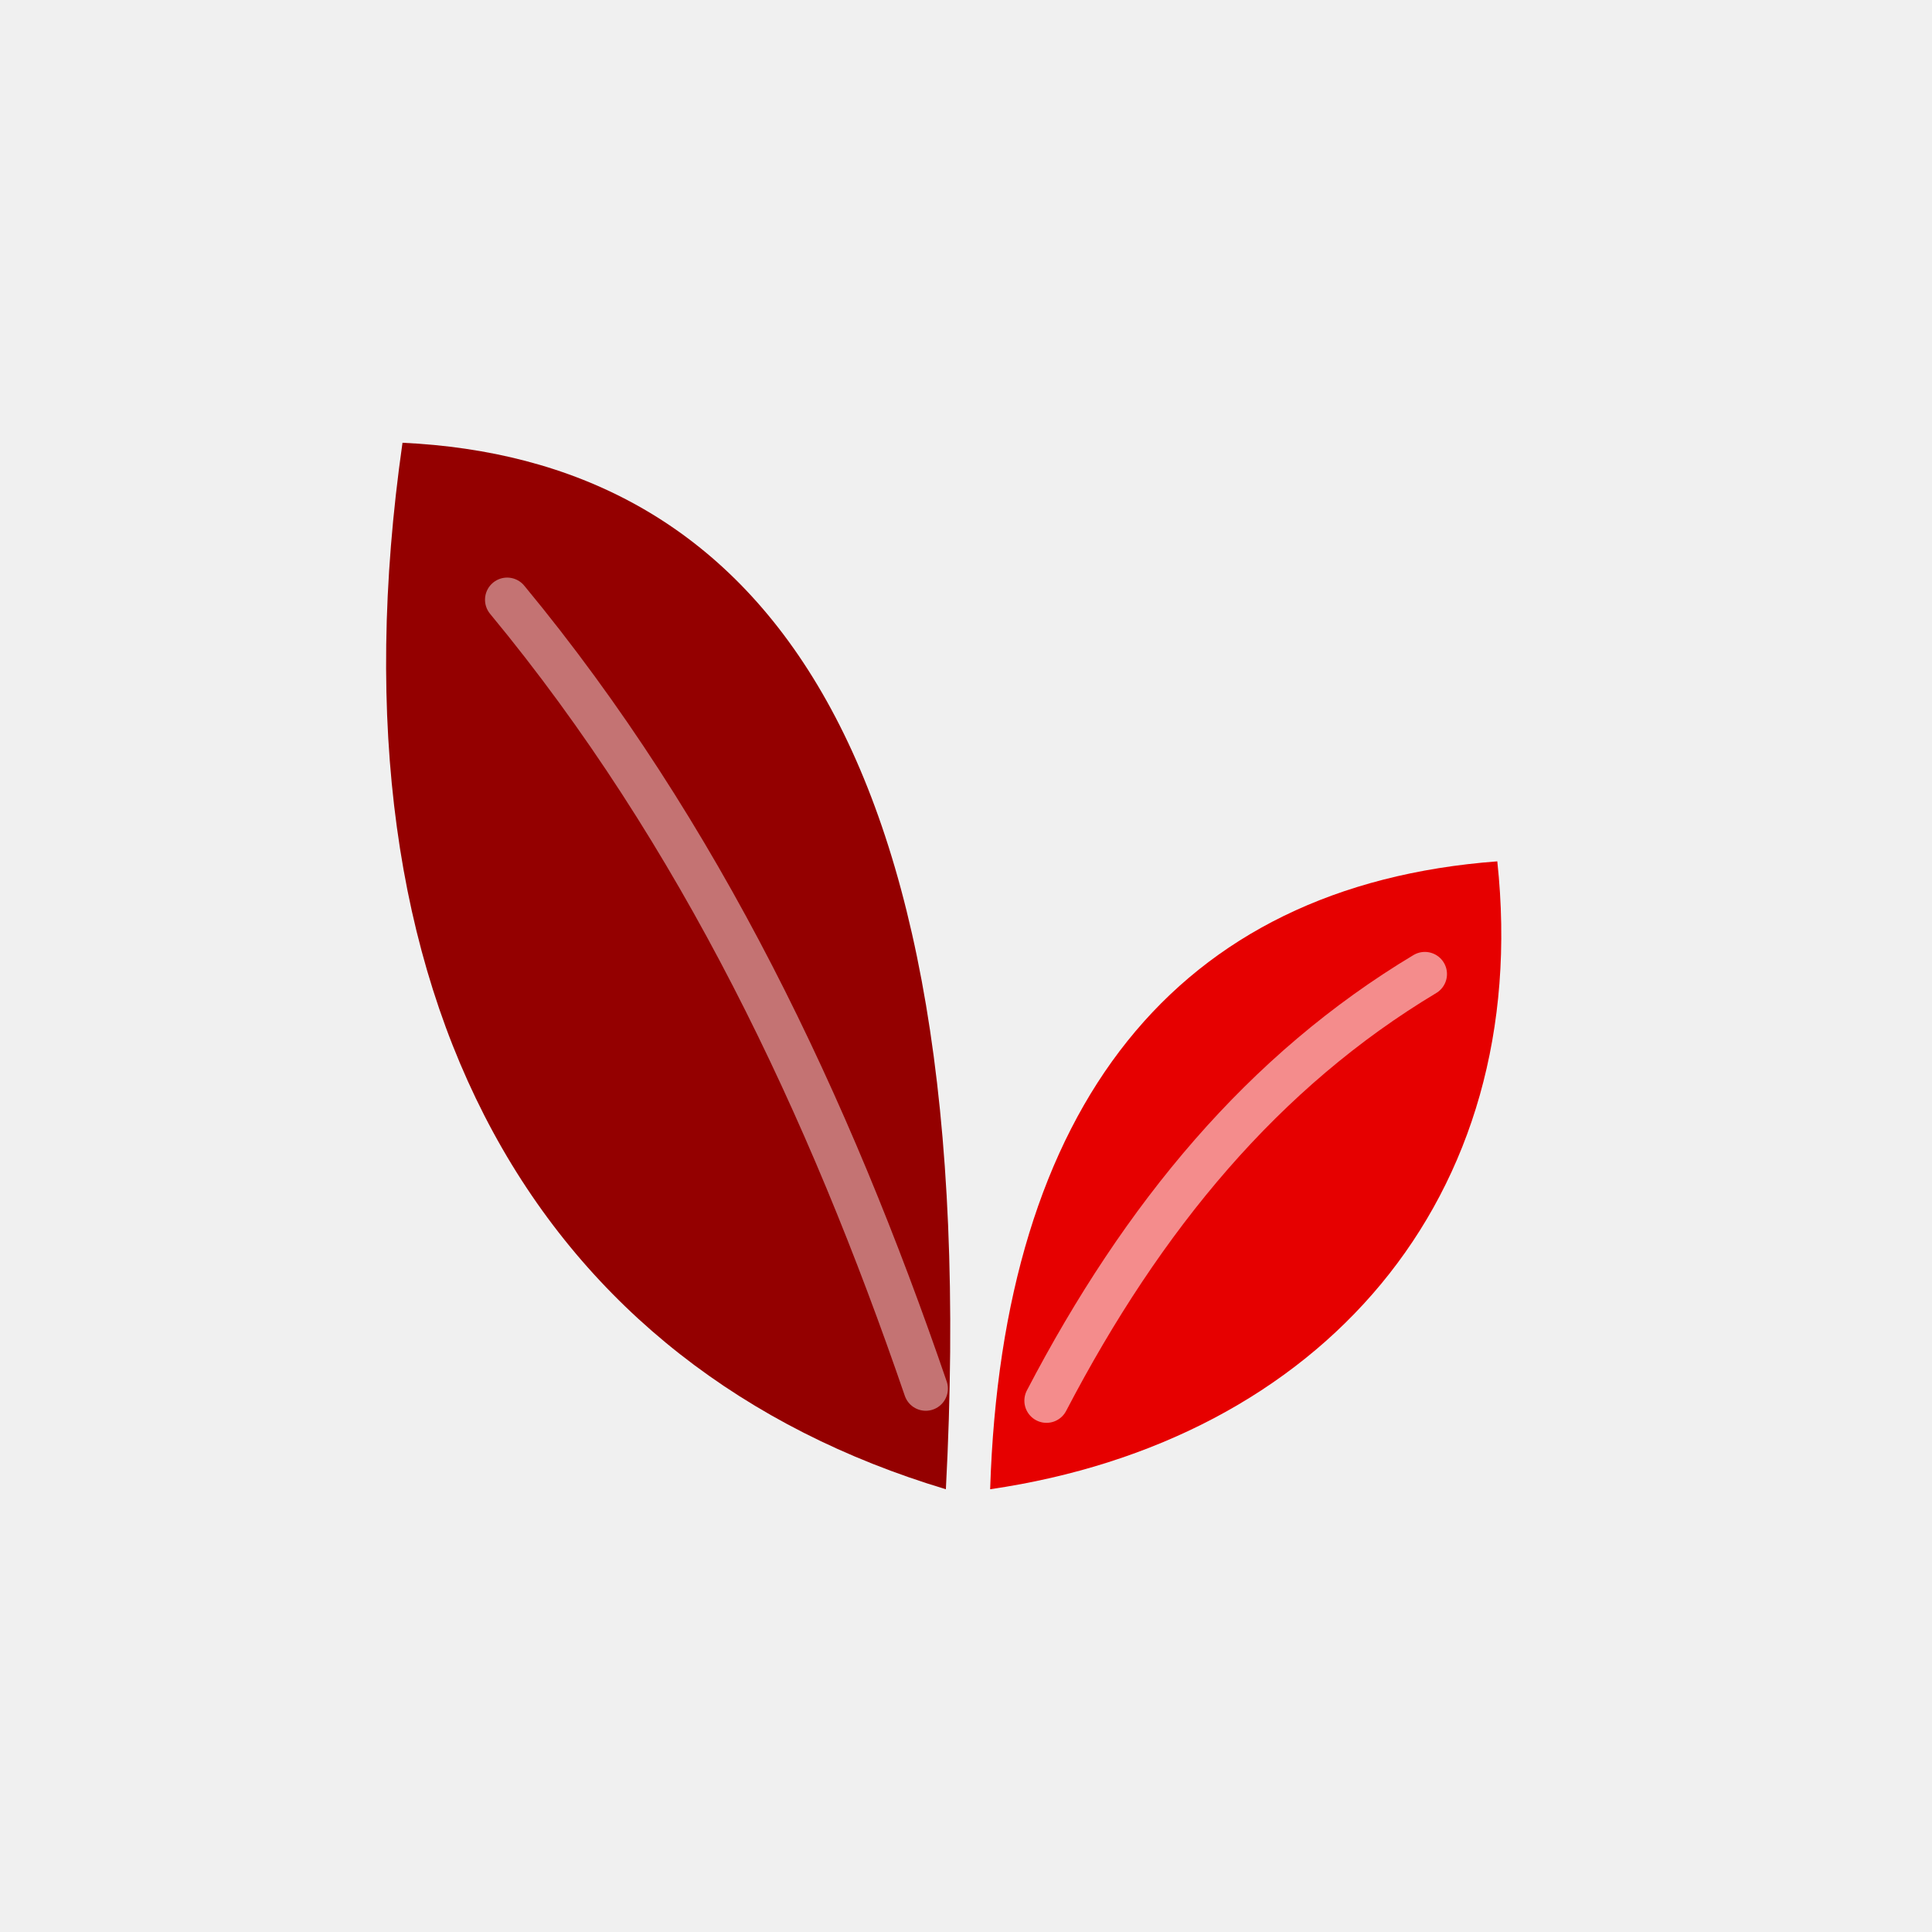
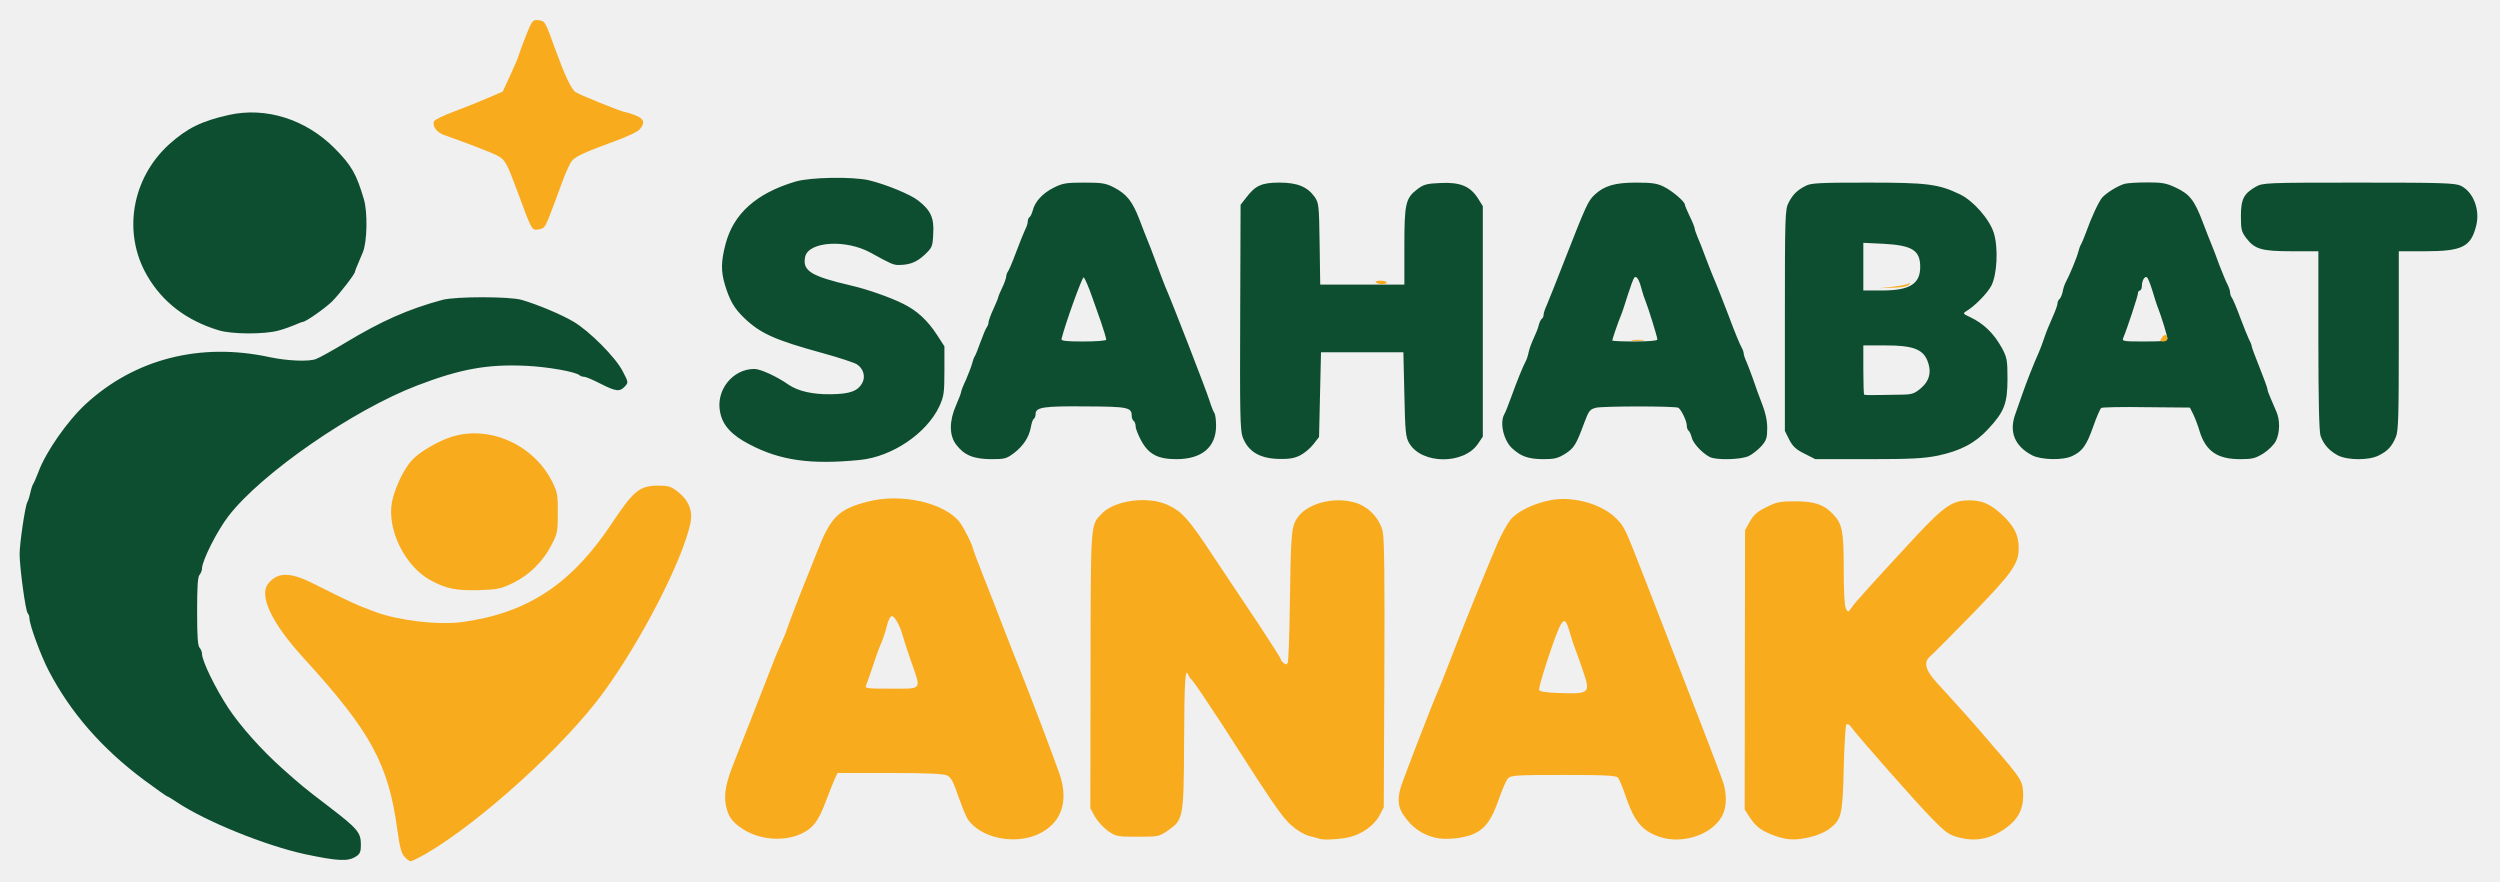
- <svg xmlns="http://www.w3.org/2000/svg" viewBox="0 0 48 48">
-   <g transform="translate(0 -1)">
-     <path d="M23.5 38C13.5 35 8 26 10 12c8.5.4 14.5 7 13.5 26z" fill="#940000" />
-     <path d="M24.6 38c.3-9.5 4.6-15 12.6-15.6.9 8.4-4.4 14.4-12.6 15.6z" fill="#e60000" />
-     <path d="M23 35.5c-2.4-7-5.6-13.8-10.4-19.6" stroke="#ffffff" stroke-opacity=".45" stroke-width="1.1" stroke-linecap="round" fill="none" />
-     <path d="M26 35.8c2.4-4.6 5.4-8.2 9.4-10.6" stroke="#ffffff" stroke-opacity=".55" stroke-width="1.1" stroke-linecap="round" fill="none" />
-   </g>
+ <svg xmlns="http://www.w3.org/2000/svg" viewBox="174.0 559.9 1274.6 449.3">
+   <path fill="#0d4e30" d="M355.6 996.5C357.5 995.3 358.0 994.1 358.0 990.7C358.0 984.3 356.5 982.5 341.2 970.8C328.6 961.2 327.0 959.8 317.7 951.5C307.4 942.3 296.6 930.2 290.5 921.0C284.0 911.2 277.0 896.9 277.0 893.3C277.0 892.3 276.4 890.8 275.8 890.2C274.8 889.2 274.5 884.1 274.5 871.5C274.5 858.9 274.8 853.8 275.8 852.9C276.4 852.2 277.0 850.7 277.0 849.7C277.0 845.8 284.7 830.5 290.5 823.0C307.2 801.3 354.0 768.9 386.8 756.4C408.7 748.0 422.6 745.5 442.0 746.4C453.4 746.9 467.8 749.5 469.6 751.3C470.0 751.7 471.0 752.0 471.9 752.0C472.7 752.0 476.4 753.6 480.1 755.5C488.0 759.5 490.0 759.8 492.6 756.9C494.4 754.9 494.4 754.8 491.5 749.2C487.8 742.0 474.5 728.7 466.4 723.9C460.3 720.3 448.5 715.3 440.0 712.8C433.9 711.0 406.2 711.0 399.5 712.8C382.1 717.5 368.4 723.6 350.0 734.7C343.7 738.5 337.0 742.2 335.2 742.9C331.7 744.4 320.5 743.9 311.5 742.0C276.1 734.3 242.7 742.9 217.7 765.9C208.3 774.6 197.3 790.4 193.6 800.5C192.5 803.2 191.4 806.0 191.0 806.5C190.6 807.0 189.9 809.1 189.5 811.0C189.1 812.9 188.4 815.1 187.9 816.0C186.8 818.0 184.0 837.0 184.0 842.4C184.0 849.0 187.0 871.4 188.1 872.5C188.6 873.0 189.0 874.2 189.0 875.1C189.0 878.4 194.9 894.4 198.9 902.0C210.1 923.4 226.0 941.6 247.6 957.7C253.8 962.3 259.1 966.0 259.4 966.0C259.7 966.0 261.8 967.3 264.2 968.9C278.9 978.7 309.3 991.0 329.5 995.4C346.6 999.0 351.5 999.2 355.6 996.5ZM316.1 728.4C319.1 727.6 322.9 726.2 324.7 725.4C326.4 724.6 328.1 724.0 328.4 724.0C329.9 724.0 339.7 717.1 343.3 713.6C347.1 709.8 355.0 699.6 355.0 698.4C355.0 698.1 355.6 696.4 356.4 694.7C357.1 692.9 358.3 690.1 359.0 688.5C361.2 683.3 361.5 668.0 359.5 661.4C355.7 648.5 353.2 644.2 344.5 635.4C329.8 620.7 309.6 614.3 290.7 618.5C276.8 621.6 269.3 625.3 260.2 633.5C241.1 650.9 236.4 678.7 249.0 700.4C256.8 713.9 269.0 723.3 285.5 728.3C292.3 730.4 309.1 730.4 316.1 728.4ZM612.4 794.4C628.8 792.8 646.4 780.9 652.9 767.1C655.2 762.0 655.5 760.4 655.5 749.0L655.5 736.5L651.9 730.9C646.9 723.2 641.6 718.3 634.5 714.8C627.7 711.4 616.2 707.4 608.0 705.5C587.4 700.7 583.0 698.0 584.5 690.8C586.3 683.0 605.2 681.8 617.8 688.7C628.1 694.4 629.5 695.0 632.1 695.0C637.7 695.0 641.3 693.6 645.3 689.9C649.3 686.1 649.5 685.7 649.8 679.0C650.3 671.0 648.5 667.1 642.2 662.2C638.2 659.0 625.7 653.9 617.0 651.8C608.8 649.9 587.0 650.2 579.5 652.5C559.6 658.4 547.9 668.9 543.9 684.4C541.6 693.2 541.5 698.1 543.6 705.1C546.0 713.1 548.4 717.2 553.4 722.0C561.8 730.0 568.9 733.2 594.0 740.1C602.0 742.3 609.5 744.8 610.8 745.6C614.1 747.7 615.3 751.6 613.8 754.8C611.5 759.3 607.5 760.8 597.4 760.9C588.0 761.0 580.9 759.3 576.0 756.0C570.0 751.8 561.7 748.0 558.6 748.0C547.4 748.0 538.7 759.1 541.2 770.3C542.5 776.8 547.1 781.8 556.0 786.4C571.7 794.7 587.4 796.9 612.4 794.4ZM691.1 790.8C695.8 787.1 698.6 782.9 699.6 777.6C699.9 775.6 700.6 773.7 701.1 773.4C701.6 773.1 702.0 772.0 702.0 770.9C702.0 767.5 706.3 766.9 727.7 767.1C749.2 767.2 751.0 767.6 751.0 772.0C751.0 773.0 751.5 774.2 752.0 774.5C752.5 774.8 753.0 776.1 753.0 777.3C753.0 778.5 754.3 781.7 755.8 784.5C759.6 791.5 764.3 794.0 773.8 794.0C786.7 794.0 794.0 787.9 794.0 777.0C794.0 773.9 793.6 771.0 793.1 770.4C792.7 769.9 791.5 767.0 790.6 764.0C788.8 758.4 771.5 713.7 768.0 705.8C767.5 704.5 765.4 699.2 763.5 694.0C761.6 688.8 759.6 683.6 759.1 682.5C758.6 681.4 756.8 676.7 755.0 672.0C751.3 662.4 748.5 658.9 741.8 655.4C737.7 653.3 735.7 653.0 726.7 653.0C717.6 653.0 715.8 653.3 711.2 655.6C705.6 658.4 701.6 662.7 700.5 667.3C700.1 668.8 699.4 670.3 698.9 670.6C698.4 670.9 698.0 671.9 698.0 672.8C698.0 673.7 697.4 675.7 696.6 677.1C695.9 678.6 693.8 683.8 692.0 688.6C690.2 693.5 688.3 697.9 687.8 698.5C687.4 699.0 687.0 700.1 687.0 701.0C686.9 701.8 686.1 704.3 685.0 706.5C683.9 708.7 683.1 710.8 683.0 711.2C683.0 711.6 681.9 714.4 680.5 717.4C679.1 720.4 678.0 723.5 678.0 724.2C678.0 725.0 677.6 726.0 677.2 726.6C676.7 727.1 675.3 730.4 674.0 734.0C672.7 737.6 671.4 741.0 671.0 741.5C670.6 742.0 670.0 743.7 669.6 745.3C669.2 746.8 667.8 750.5 666.5 753.5C665.1 756.4 664.0 759.3 664.0 759.8C664.0 760.3 662.8 763.4 661.4 766.6C657.9 774.6 657.9 781.9 661.5 786.6C665.6 792.0 670.3 793.9 679.2 794.0C686.3 794.0 687.1 793.8 691.1 790.8ZM837.0 792.0C839.1 790.9 842.1 788.4 843.7 786.3L846.5 782.7L847.0 761.1L847.5 739.5L868.5 739.5L889.5 739.5L890.0 761.0C890.4 780.2 890.7 782.9 892.5 785.9C898.9 796.7 920.3 796.8 927.5 786.2L930.0 782.5L930.0 723.7L930.0 665.0L927.5 661.0C923.6 654.9 918.5 652.7 908.5 653.2C901.4 653.5 899.9 653.9 896.7 656.3C890.6 660.9 890.0 663.7 890.0 685.6L890.0 705.0L868.6 705.0L847.1 705.0L846.8 684.2C846.5 664.4 846.4 663.4 844.2 660.2C840.5 655.1 835.4 653.0 826.3 653.0C817.3 653.0 814.0 654.5 809.4 660.6L806.5 664.3L806.3 721.4C806.1 770.2 806.3 779.1 807.5 782.6C810.3 790.2 816.3 793.7 826.3 793.9C831.3 794.0 834.1 793.5 837.0 792.0ZM972.1 791.2C976.5 788.3 977.6 786.7 981.7 775.5C984.1 769.2 984.5 768.7 987.6 767.8C991.1 766.9 1028.2 766.9 1029.7 767.8C1031.2 768.8 1034.0 774.6 1034.0 776.9C1034.0 778.0 1034.4 779.1 1034.9 779.5C1035.4 779.8 1036.1 781.3 1036.5 782.9C1037.1 785.8 1041.8 790.9 1045.7 792.9C1049.0 794.6 1061.6 794.3 1065.6 792.4C1067.5 791.5 1070.3 789.2 1072.0 787.4C1074.6 784.4 1075.0 783.1 1075.0 778.2C1075.0 774.3 1074.1 770.2 1072.4 765.9C1071.0 762.4 1069.0 756.8 1067.9 753.5C1066.7 750.2 1065.2 746.1 1064.4 744.3C1063.6 742.6 1063.0 740.7 1063.0 740.1C1063.0 739.5 1062.6 738.2 1062.0 737.2C1060.8 734.9 1058.8 730.2 1055.0 720.0C1051.1 710.0 1050.6 708.6 1048.7 704.0C1047.8 702.1 1045.7 696.7 1043.9 692.0C1042.2 687.3 1040.1 682.1 1039.3 680.3C1038.6 678.6 1038.0 676.8 1038.0 676.3C1038.0 675.8 1036.9 673.0 1035.5 670.2C1034.1 667.3 1033.0 664.6 1033.0 664.2C1033.0 662.7 1026.6 657.2 1022.3 655.1C1018.9 653.4 1016.3 653.0 1008.1 653.0C997.4 653.0 991.9 654.6 987.0 659.2C983.7 662.3 982.6 664.7 972.5 690.5C967.8 702.6 963.3 713.9 962.5 715.7C961.7 717.4 961.0 719.5 961.0 720.3C961.0 721.2 960.6 722.1 960.1 722.4C959.6 722.7 958.9 724.2 958.5 725.7C958.2 727.2 957.0 730.1 956.0 732.2C955.0 734.3 953.8 737.5 953.4 739.3C953.1 741.0 952.4 743.1 951.9 744.0C950.5 746.6 947.4 754.2 944.6 762.0C943.1 766.1 941.5 770.3 940.9 771.2C938.5 775.7 940.7 784.7 945.1 788.6C949.6 792.7 953.3 793.9 960.6 794.0C966.6 794.0 968.2 793.6 972.1 791.2ZM1162.0 792.2C1173.7 789.7 1181.0 785.8 1187.6 778.7C1195.9 769.8 1197.5 765.6 1197.5 753.0C1197.5 743.4 1197.2 742.1 1194.7 737.4C1190.5 729.8 1185.4 724.9 1178.5 721.6C1174.8 719.9 1174.7 719.7 1176.4 718.6C1180.6 716.2 1187.3 709.4 1189.3 705.5C1192.2 699.8 1192.9 686.2 1190.5 678.6C1188.3 671.6 1180.0 662.2 1173.3 659.0C1162.3 653.7 1156.6 653.0 1126.2 653.0C1102.1 653.0 1097.4 653.2 1094.7 654.6C1090.2 656.9 1088.1 659.0 1085.9 663.2C1084.1 666.7 1084.0 669.9 1084.0 723.2L1084.0 779.6L1086.2 784.0C1088.0 787.5 1089.7 789.1 1094.0 791.2L1099.5 794.0L1126.5 794.0C1148.7 794.0 1155.0 793.6 1162.0 792.2ZM1230.5 792.4C1235.7 790.0 1237.8 787.0 1241.2 777.4C1242.9 772.5 1244.8 768.2 1245.3 767.9C1245.8 767.5 1256.2 767.3 1268.4 767.5L1290.5 767.7L1292.2 771.1C1293.1 773.0 1294.6 776.8 1295.4 779.6C1298.5 789.9 1304.5 794.0 1316.1 794.0C1322.4 794.0 1323.9 793.6 1328.1 791.0C1330.8 789.2 1333.5 786.5 1334.4 784.6C1336.4 780.4 1336.5 774.1 1334.6 769.8C1333.8 768.0 1332.5 764.9 1331.6 762.8C1330.7 760.8 1330.0 758.8 1330.0 758.2C1330.0 757.7 1328.2 752.7 1326.0 747.2C1323.8 741.8 1322.0 736.9 1322.0 736.4C1322.0 735.9 1321.4 734.3 1320.6 732.9C1319.9 731.4 1317.8 726.2 1316.0 721.4C1314.2 716.5 1312.3 712.1 1311.8 711.5C1311.4 711.0 1311.0 709.9 1311.0 709.0C1311.0 708.2 1310.4 706.4 1309.7 705.0C1308.9 703.6 1307.1 699.1 1305.5 695.0C1304.0 690.9 1302.2 686.1 1301.5 684.5C1300.8 682.9 1298.8 677.7 1297.0 673.0C1292.8 662.0 1290.4 658.9 1283.4 655.6C1278.6 653.3 1276.4 652.9 1268.9 652.9C1264.1 652.9 1258.9 653.2 1257.3 653.6C1254.0 654.5 1248.2 658.0 1245.8 660.6C1244.0 662.7 1240.3 670.6 1237.5 678.5C1236.5 681.2 1235.3 684.0 1235.0 684.5C1234.6 685.0 1234.0 686.7 1233.6 688.3C1233.0 690.9 1229.0 700.6 1227.1 704.0C1226.6 704.9 1225.9 707.0 1225.6 708.8C1225.2 710.5 1224.4 712.2 1223.9 712.5C1223.4 712.9 1223.0 713.8 1223.0 714.6C1223.0 715.5 1221.8 718.7 1220.4 721.8C1219.0 724.9 1217.1 729.5 1216.3 732.0C1215.5 734.5 1214.2 737.9 1213.5 739.5C1210.9 745.2 1206.9 755.5 1205.0 761.0C1204.0 764.0 1202.4 768.5 1201.5 771.0C1198.2 780.0 1201.1 787.3 1210.0 792.0C1214.5 794.4 1225.8 794.7 1230.5 792.4ZM1386.8 792.1C1391.4 789.8 1393.5 787.5 1395.5 782.7C1396.8 779.6 1397.0 772.2 1397.0 733.5L1397.0 688.0L1410.2 688.0C1429.3 688.0 1433.7 685.8 1436.4 675.2C1438.6 666.9 1435.0 657.7 1428.6 654.6C1425.6 653.2 1419.1 653.0 1376.5 653.0C1329.1 653.0 1327.7 653.1 1324.1 655.1C1318.0 658.6 1316.5 661.4 1316.5 670.1C1316.5 676.9 1316.8 678.1 1319.3 681.4C1323.6 687.0 1327.2 688.0 1342.6 688.0L1356.0 688.0L1356.0 733.4C1356.0 764.6 1356.4 779.8 1357.1 782.1C1358.6 786.4 1361.5 789.7 1366.0 792.1C1370.9 794.6 1381.8 794.7 1386.8 792.1ZM1124.4 761.1C1124.2 760.9 1124.0 755.1 1124.0 748.3L1124.0 736.0L1135.2 736.0C1149.1 736.0 1154.2 737.9 1156.6 743.6C1158.9 749.2 1157.9 753.9 1153.4 757.8C1150.2 760.5 1148.9 761.0 1144.1 761.1C1141.0 761.1 1135.4 761.2 1131.7 761.3C1127.9 761.4 1124.6 761.3 1124.4 761.1ZM715.2 732.7C717.0 725.3 725.7 701.1 726.5 701.3C727.0 701.5 729.1 706.3 731.1 712.1C733.1 717.8 735.0 723.2 735.3 724.0C736.5 727.4 738.0 732.4 738.0 733.1C738.0 733.6 732.8 734.0 726.4 734.0C717.5 734.0 714.9 733.7 715.2 732.7ZM996.0 733.5C996.0 732.8 999.1 723.8 1000.5 720.5C1001.2 718.9 1002.7 714.1 1004.0 710.0C1005.3 705.9 1006.7 702.1 1007.2 701.5C1008.3 700.2 1009.7 702.3 1011.0 707.5C1011.6 709.7 1012.5 712.4 1013.0 713.5C1014.2 716.4 1019.0 731.7 1019.0 733.0C1019.0 733.6 1014.8 734.0 1007.5 734.0C1001.2 734.0 996.0 733.8 996.0 733.5ZM1256.5 732.2C1258.5 727.5 1264.0 710.8 1264.0 709.5C1264.0 708.7 1264.5 708.0 1265.0 708.0C1265.5 708.0 1266.0 707.0 1266.0 705.8C1266.0 702.7 1267.7 700.2 1268.8 701.5C1269.3 702.1 1270.5 705.2 1271.5 708.5C1272.5 711.8 1273.6 715.4 1274.1 716.5C1276.0 721.4 1279.0 731.1 1279.0 732.5C1279.0 733.7 1277.0 734.0 1267.4 734.0C1256.7 734.0 1255.8 733.9 1256.5 732.2ZM1124.0 695.9L1124.0 683.7L1134.4 684.2C1148.9 685.0 1153.0 687.5 1153.0 696.0C1153.0 704.7 1147.6 708.0 1133.5 708.0L1124.0 708.0L1124.0 695.9Z" />
+   <path fill="#f9ab1e" d="M391.3 995.1C419.3 978.7 461.8 940.1 481.6 913.0C500.8 886.8 521.7 846.2 526.0 826.8C527.3 820.5 525.3 815.2 519.7 810.7C516.1 807.9 514.9 807.5 509.5 807.5C500.2 807.5 497.0 810.1 486.3 826.2C465.6 857.5 443.4 872.3 410.0 877.0C397.9 878.7 377.6 876.4 365.4 871.9C356.0 868.5 351.0 866.1 334.3 857.7C322.2 851.5 315.6 851.4 310.8 857.4C305.8 863.5 312.5 877.6 328.8 895.4C362.8 932.6 372.0 949.3 376.5 982.5C377.8 991.8 378.6 995.0 380.3 996.8C381.4 998.0 382.8 999.0 383.4 999.0C384.0 999.0 387.6 997.2 391.3 995.1ZM435.2 857.3C443.6 853.3 450.8 846.3 455.1 837.9C458.2 832.0 458.4 830.8 458.4 821.5C458.5 812.5 458.2 810.9 455.7 805.8C446.4 786.9 424.0 776.6 404.6 782.5C397.9 784.5 388.2 790.1 384.3 794.2C380.1 798.6 375.5 808.1 373.9 815.5C371.0 829.7 380.6 849.1 394.0 856.0C401.7 860.1 406.5 861.0 417.5 860.8C427.5 860.5 429.1 860.2 435.2 857.3ZM450.9 676.1C452.3 675.2 453.4 672.5 460.5 653.1C462.4 647.9 464.7 642.8 465.7 641.8C467.7 639.5 472.6 637.3 487.4 631.9C493.5 629.7 499.3 627.0 500.2 625.8C503.1 622.4 502.4 620.4 497.7 618.6C495.4 617.7 493.0 617.0 492.6 617.0C491.1 617.0 468.6 607.9 467.2 606.7C465.1 605.0 461.7 597.7 457.1 585.0C451.8 570.4 451.9 570.6 448.4 570.2C445.6 569.9 445.3 570.3 442.3 577.7C440.6 582.0 438.9 586.6 438.5 588.0C438.1 589.4 436.1 594.1 434.0 598.6L430.3 606.6L421.9 610.2C417.3 612.2 409.5 615.3 404.6 617.1C399.8 618.9 395.6 621.0 395.3 621.7C394.3 624.3 396.7 627.5 400.6 628.8C411.4 632.6 423.6 637.3 427.1 639.0C431.6 641.3 432.2 642.5 438.0 658.0C444.7 676.3 445.1 677.0 447.4 677.0C448.6 677.0 450.1 676.6 450.9 676.1ZM582.7 984.9C588.6 982.1 591.3 978.4 594.9 968.8C596.7 964.2 598.7 959.0 599.5 957.2L601.0 954.0L627.7 954.0C647.1 954.0 655.2 954.4 657.0 955.3C658.8 956.2 660.2 958.7 662.5 965.7C664.3 970.7 666.4 976.0 667.3 977.4C673.6 987.0 690.8 990.8 703.1 985.3C715.0 979.9 719.1 968.8 714.2 954.5C712.1 948.2 696.7 907.7 692.9 898.5C692.4 897.4 689.5 890.0 686.4 882.0C683.3 874.0 678.4 861.3 675.4 853.8C672.4 846.2 670.0 839.8 670.0 839.5C670.0 838.0 665.5 829.2 663.4 826.3C655.9 816.3 633.7 811.2 616.6 815.6C601.6 819.4 597.5 823.4 590.6 841.2C587.9 848.0 585.4 854.4 584.9 855.5C583.0 860.0 575.0 880.8 575.0 881.3C575.0 881.7 573.9 884.3 572.6 887.2C571.3 890.1 569.0 895.4 567.7 899.0C564.1 908.2 552.5 937.9 548.4 948.2C544.1 958.9 543.0 964.7 544.1 970.5C545.2 976.2 547.3 979.1 552.9 982.7C561.5 988.2 573.9 989.1 582.7 984.9ZM861.2 986.9C868.1 985.4 874.4 981.0 877.3 975.7L879.5 971.5L879.8 904.0C880.0 855.3 879.8 835.0 879.0 831.1C877.5 824.2 871.6 818.0 864.7 816.1C853.5 812.9 839.8 816.8 835.1 824.4C832.4 828.7 832.1 832.7 831.6 868.6C831.4 884.1 830.9 897.3 830.5 897.9C830.0 898.8 829.5 898.8 828.4 897.9C827.6 897.3 827.0 896.4 827.0 896.0C827.0 895.5 821.9 887.6 815.8 878.3C809.6 869.0 799.4 853.7 793.1 844.3C780.1 824.5 776.7 820.7 769.3 817.3C759.2 812.7 742.3 814.9 735.7 821.8C729.9 827.8 730.1 825.6 730.0 901.9L729.9 972.0L732.2 976.2C733.5 978.5 736.5 981.8 738.8 983.5C743.0 986.4 743.6 986.5 754.0 986.5C764.4 986.5 765.0 986.4 769.2 983.5C777.4 977.8 777.5 977.3 777.7 938.2C777.8 907.3 778.3 899.7 779.8 903.9C780.0 904.6 781.1 906.1 782.1 907.1C783.1 908.1 790.1 918.6 797.7 930.2C824.0 971.3 827.7 976.5 832.5 980.8C835.2 983.2 839.1 985.5 841.4 986.1C843.7 986.6 846.0 987.3 846.5 987.5C848.6 988.3 856.1 987.9 861.2 986.9ZM925.7 984.9C931.5 982.1 934.5 977.8 938.2 967.3C939.9 962.5 941.9 957.7 942.8 956.8C944.2 955.2 946.8 955.0 971.0 955.0C992.5 955.0 998.0 955.3 998.9 956.4C999.5 957.1 1001.1 960.8 1002.4 964.6C1007.1 978.6 1010.9 983.3 1019.9 986.5C1031.5 990.5 1046.5 985.7 1051.9 976.1C1054.5 971.3 1054.6 964.4 1052.1 957.5C1049.1 949.2 1037.2 918.3 1024.6 886.0C1021.1 876.9 1015.2 861.9 1011.6 852.5C1002.5 829.2 1002.2 828.5 998.2 824.4C991.0 817.0 976.5 812.8 965.1 814.8C956.2 816.4 947.5 820.6 944.0 825.0C942.4 827.1 939.4 832.5 937.4 837.1C931.6 850.7 919.1 881.4 913.4 896.5C910.4 904.2 907.6 911.4 907.0 912.5C904.7 917.6 889.1 957.9 888.1 961.5C886.4 967.7 886.8 971.4 889.6 975.5C893.8 981.7 898.7 985.2 905.7 987.0C911.1 988.3 920.7 987.3 925.7 984.9ZM1097.2 986.6C1100.4 985.9 1104.5 984.1 1106.5 982.6C1112.9 977.7 1113.4 975.9 1114.0 951.8C1114.3 939.9 1114.9 929.8 1115.3 929.3C1115.8 928.9 1116.7 929.2 1117.4 930.1C1120.4 934.4 1150.4 968.4 1158.0 976.2C1165.0 983.5 1167.3 985.3 1171.4 986.5C1180.3 989.2 1188.0 988.0 1195.8 982.7C1202.5 978.2 1205.5 972.9 1205.5 965.6C1205.4 958.1 1205.1 957.6 1190.0 940.1C1179.9 928.2 1175.3 923.1 1161.5 908.0C1155.5 901.4 1154.5 897.4 1158.3 894.3C1159.5 893.3 1169.1 883.7 1179.5 873.0C1200.3 851.6 1203.4 847.1 1203.2 838.8C1203.1 832.5 1200.8 828.1 1194.9 822.5C1188.9 816.9 1184.7 815.0 1178.0 815.0C1169.5 815.0 1165.4 817.8 1151.2 832.9C1128.7 857.2 1119.5 867.3 1117.9 869.8C1116.2 872.2 1116.2 872.2 1115.1 870.2C1114.4 868.9 1114.0 861.3 1114.0 850.0C1114.0 830.7 1113.3 827.1 1108.7 822.2C1104.1 817.2 1099.2 815.5 1089.5 815.5C1081.5 815.5 1079.8 815.8 1074.5 818.5C1069.8 820.8 1068.0 822.5 1066.1 825.9L1063.7 830.2L1063.6 901.4L1063.5 972.6L1066.2 976.8C1069.5 981.7 1072.4 983.7 1079.4 986.2C1085.6 988.3 1089.6 988.4 1097.2 986.6ZM968.3 913.2C962.0 913.0 959.0 912.5 958.7 911.6C958.2 910.3 966.4 885.1 969.1 879.6C971.3 875.0 972.4 875.5 974.3 882.2C975.3 885.7 976.6 889.6 977.2 891.0C977.8 892.4 979.5 897.3 981.1 902.0C985.0 913.4 984.6 913.8 968.3 913.2ZM615.6 909.2C616.0 908.3 617.6 903.7 619.2 899.0C620.7 894.3 622.6 889.1 623.4 887.5C624.1 885.9 625.4 882.1 626.1 879.2C626.8 876.3 627.9 874.0 628.7 874.0C630.1 874.0 632.9 879.0 634.1 883.5C634.5 885.1 636.4 891.1 638.4 896.8C643.8 912.1 644.5 911.0 628.4 911.0C615.8 911.0 614.8 910.9 615.6 909.2ZM1011.8 733.3C1010.2 733.1 1007.8 733.1 1006.2 733.3C1004.7 733.5 1006.0 733.7 1009.0 733.7C1012.0 733.7 1013.3 733.5 1011.8 733.3ZM1279.0 732.6C1279.0 730.2 1277.5 730.0 1276.2 732.1C1275.1 733.7 1275.3 734.0 1277.0 734.0C1278.1 734.0 1279.0 733.4 1279.0 732.6ZM1147.2 705.1C1148.3 704.0 1148.2 703.9 1147.0 704.5C1146.2 705.0 1142.6 705.7 1139.0 706.1L1132.5 706.8L1139.2 706.6C1143.4 706.5 1146.5 705.9 1147.2 705.1ZM881.0 704.0C881.0 703.4 879.6 703.0 877.9 703.0C876.3 703.0 875.1 703.3 875.4 703.8C876.1 704.9 881.0 705.1 881.0 704.0Z" />
</svg>
